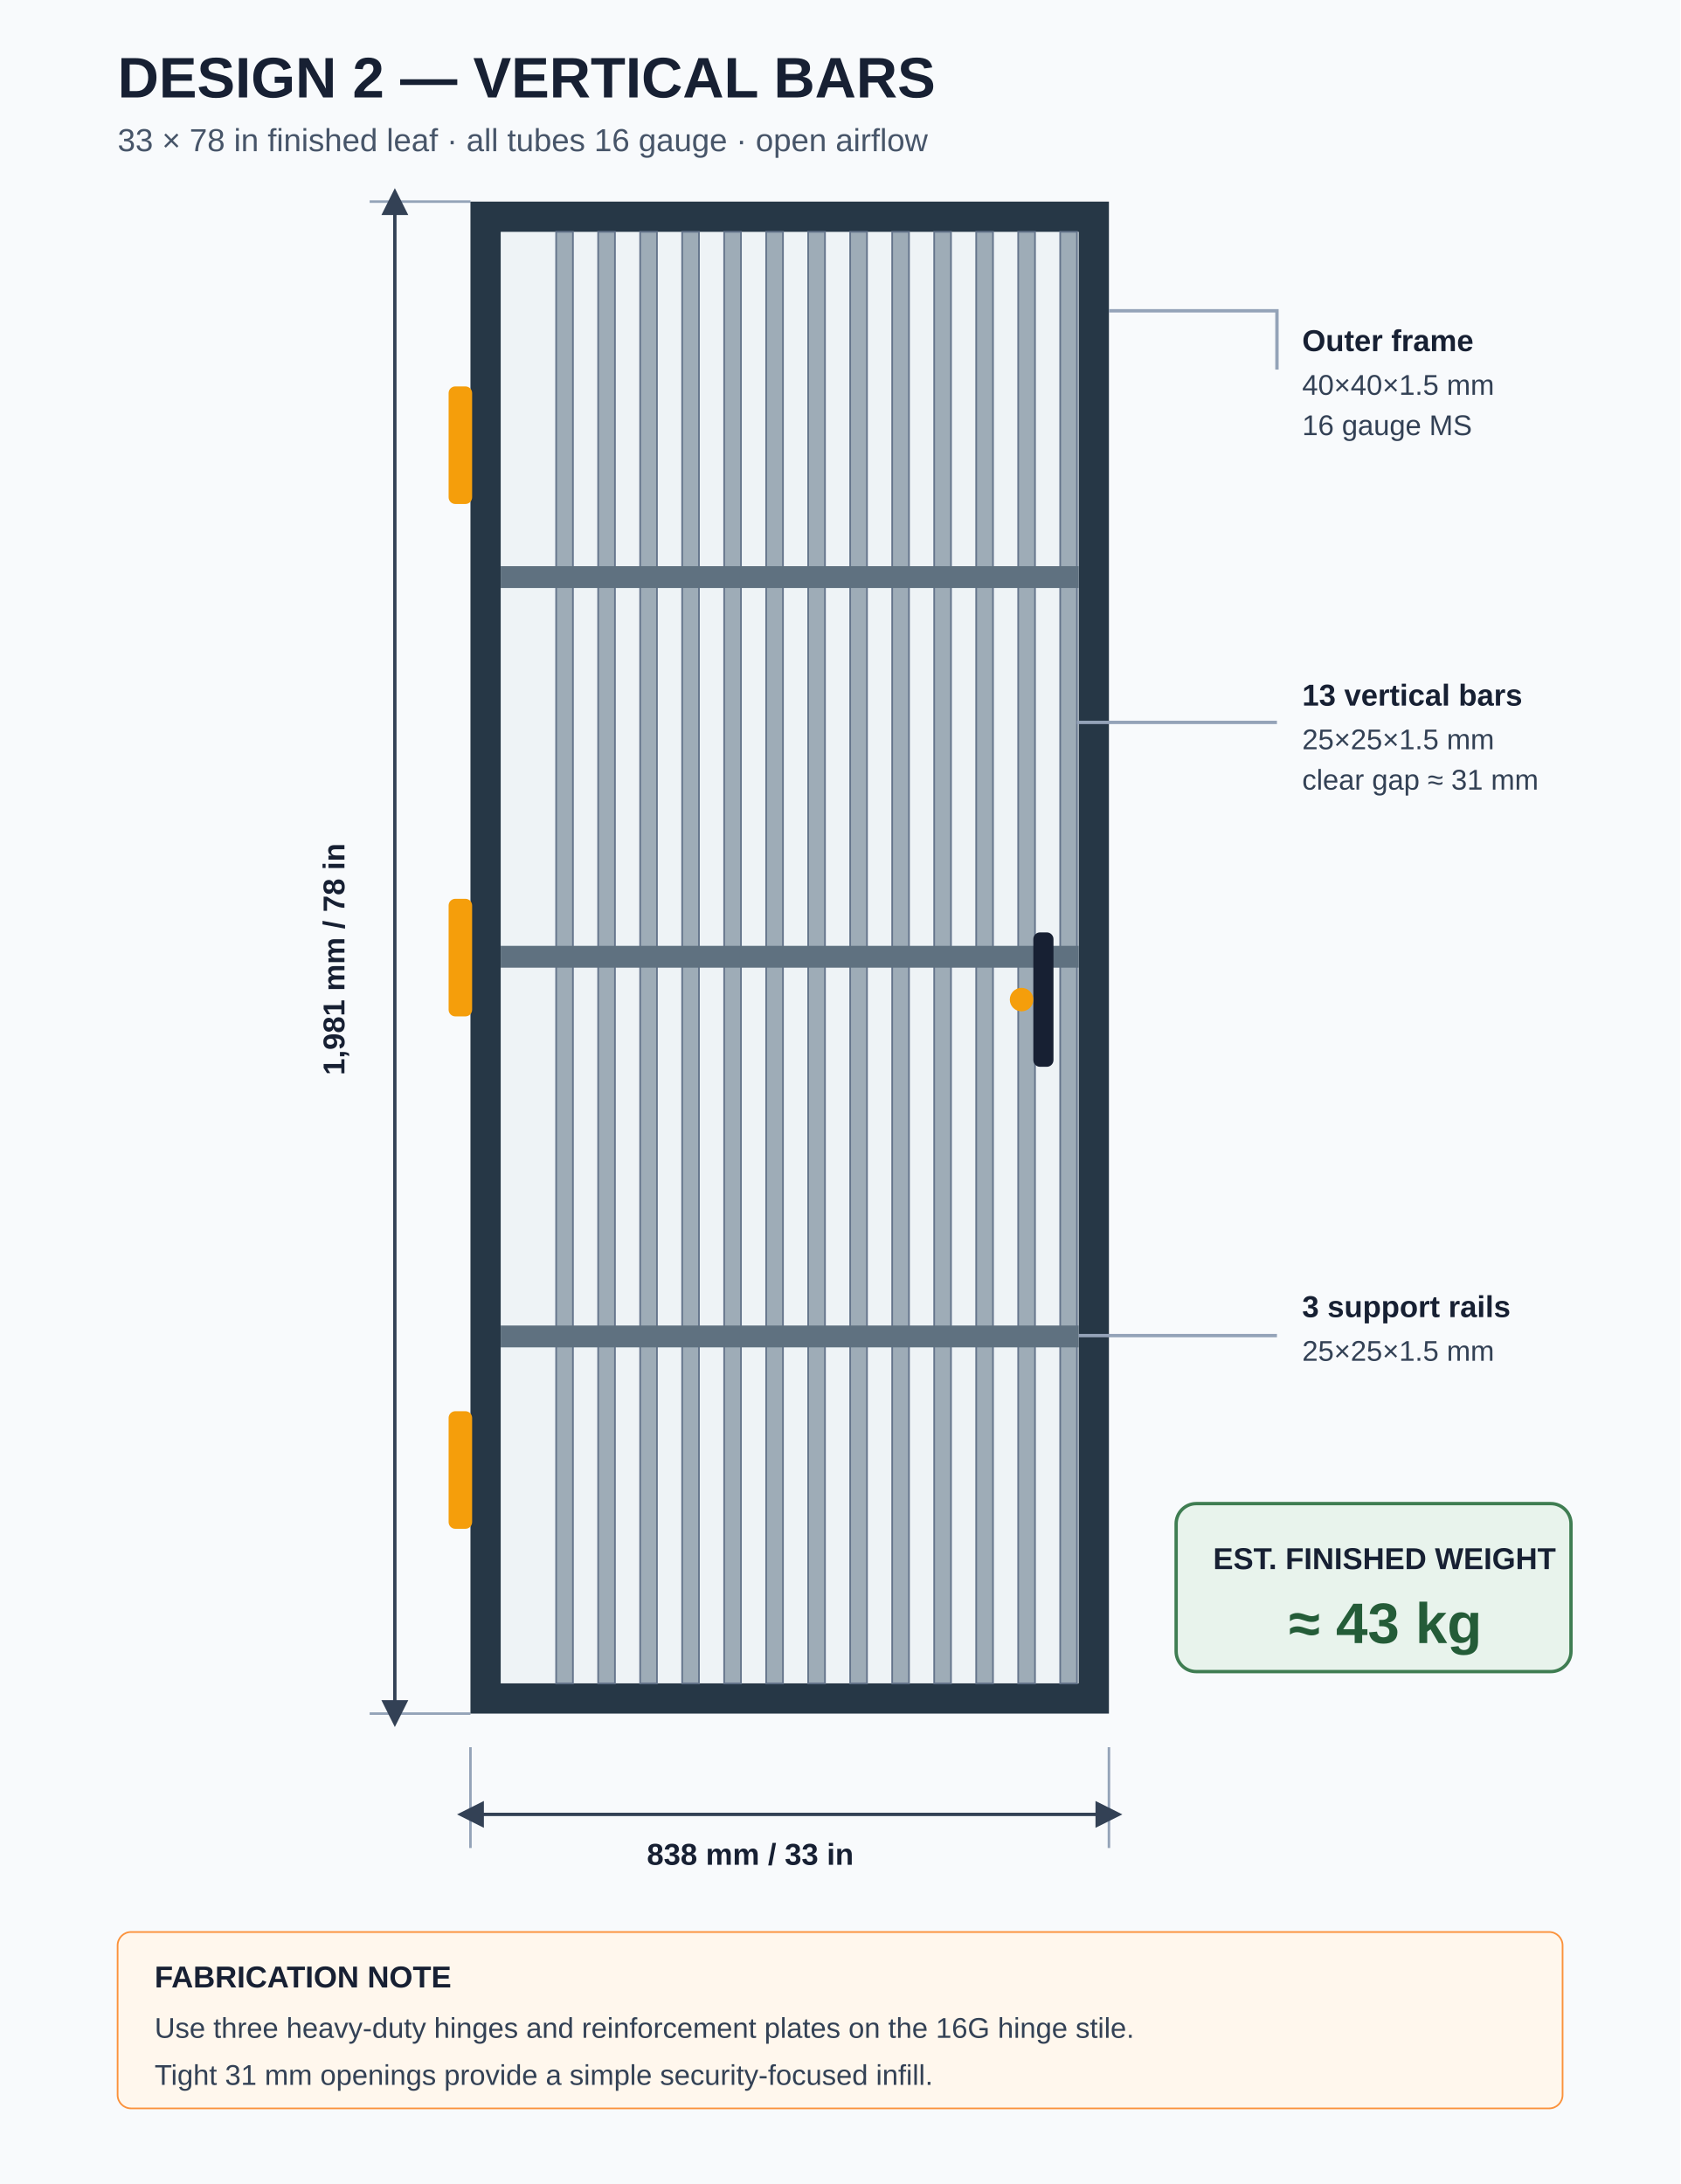
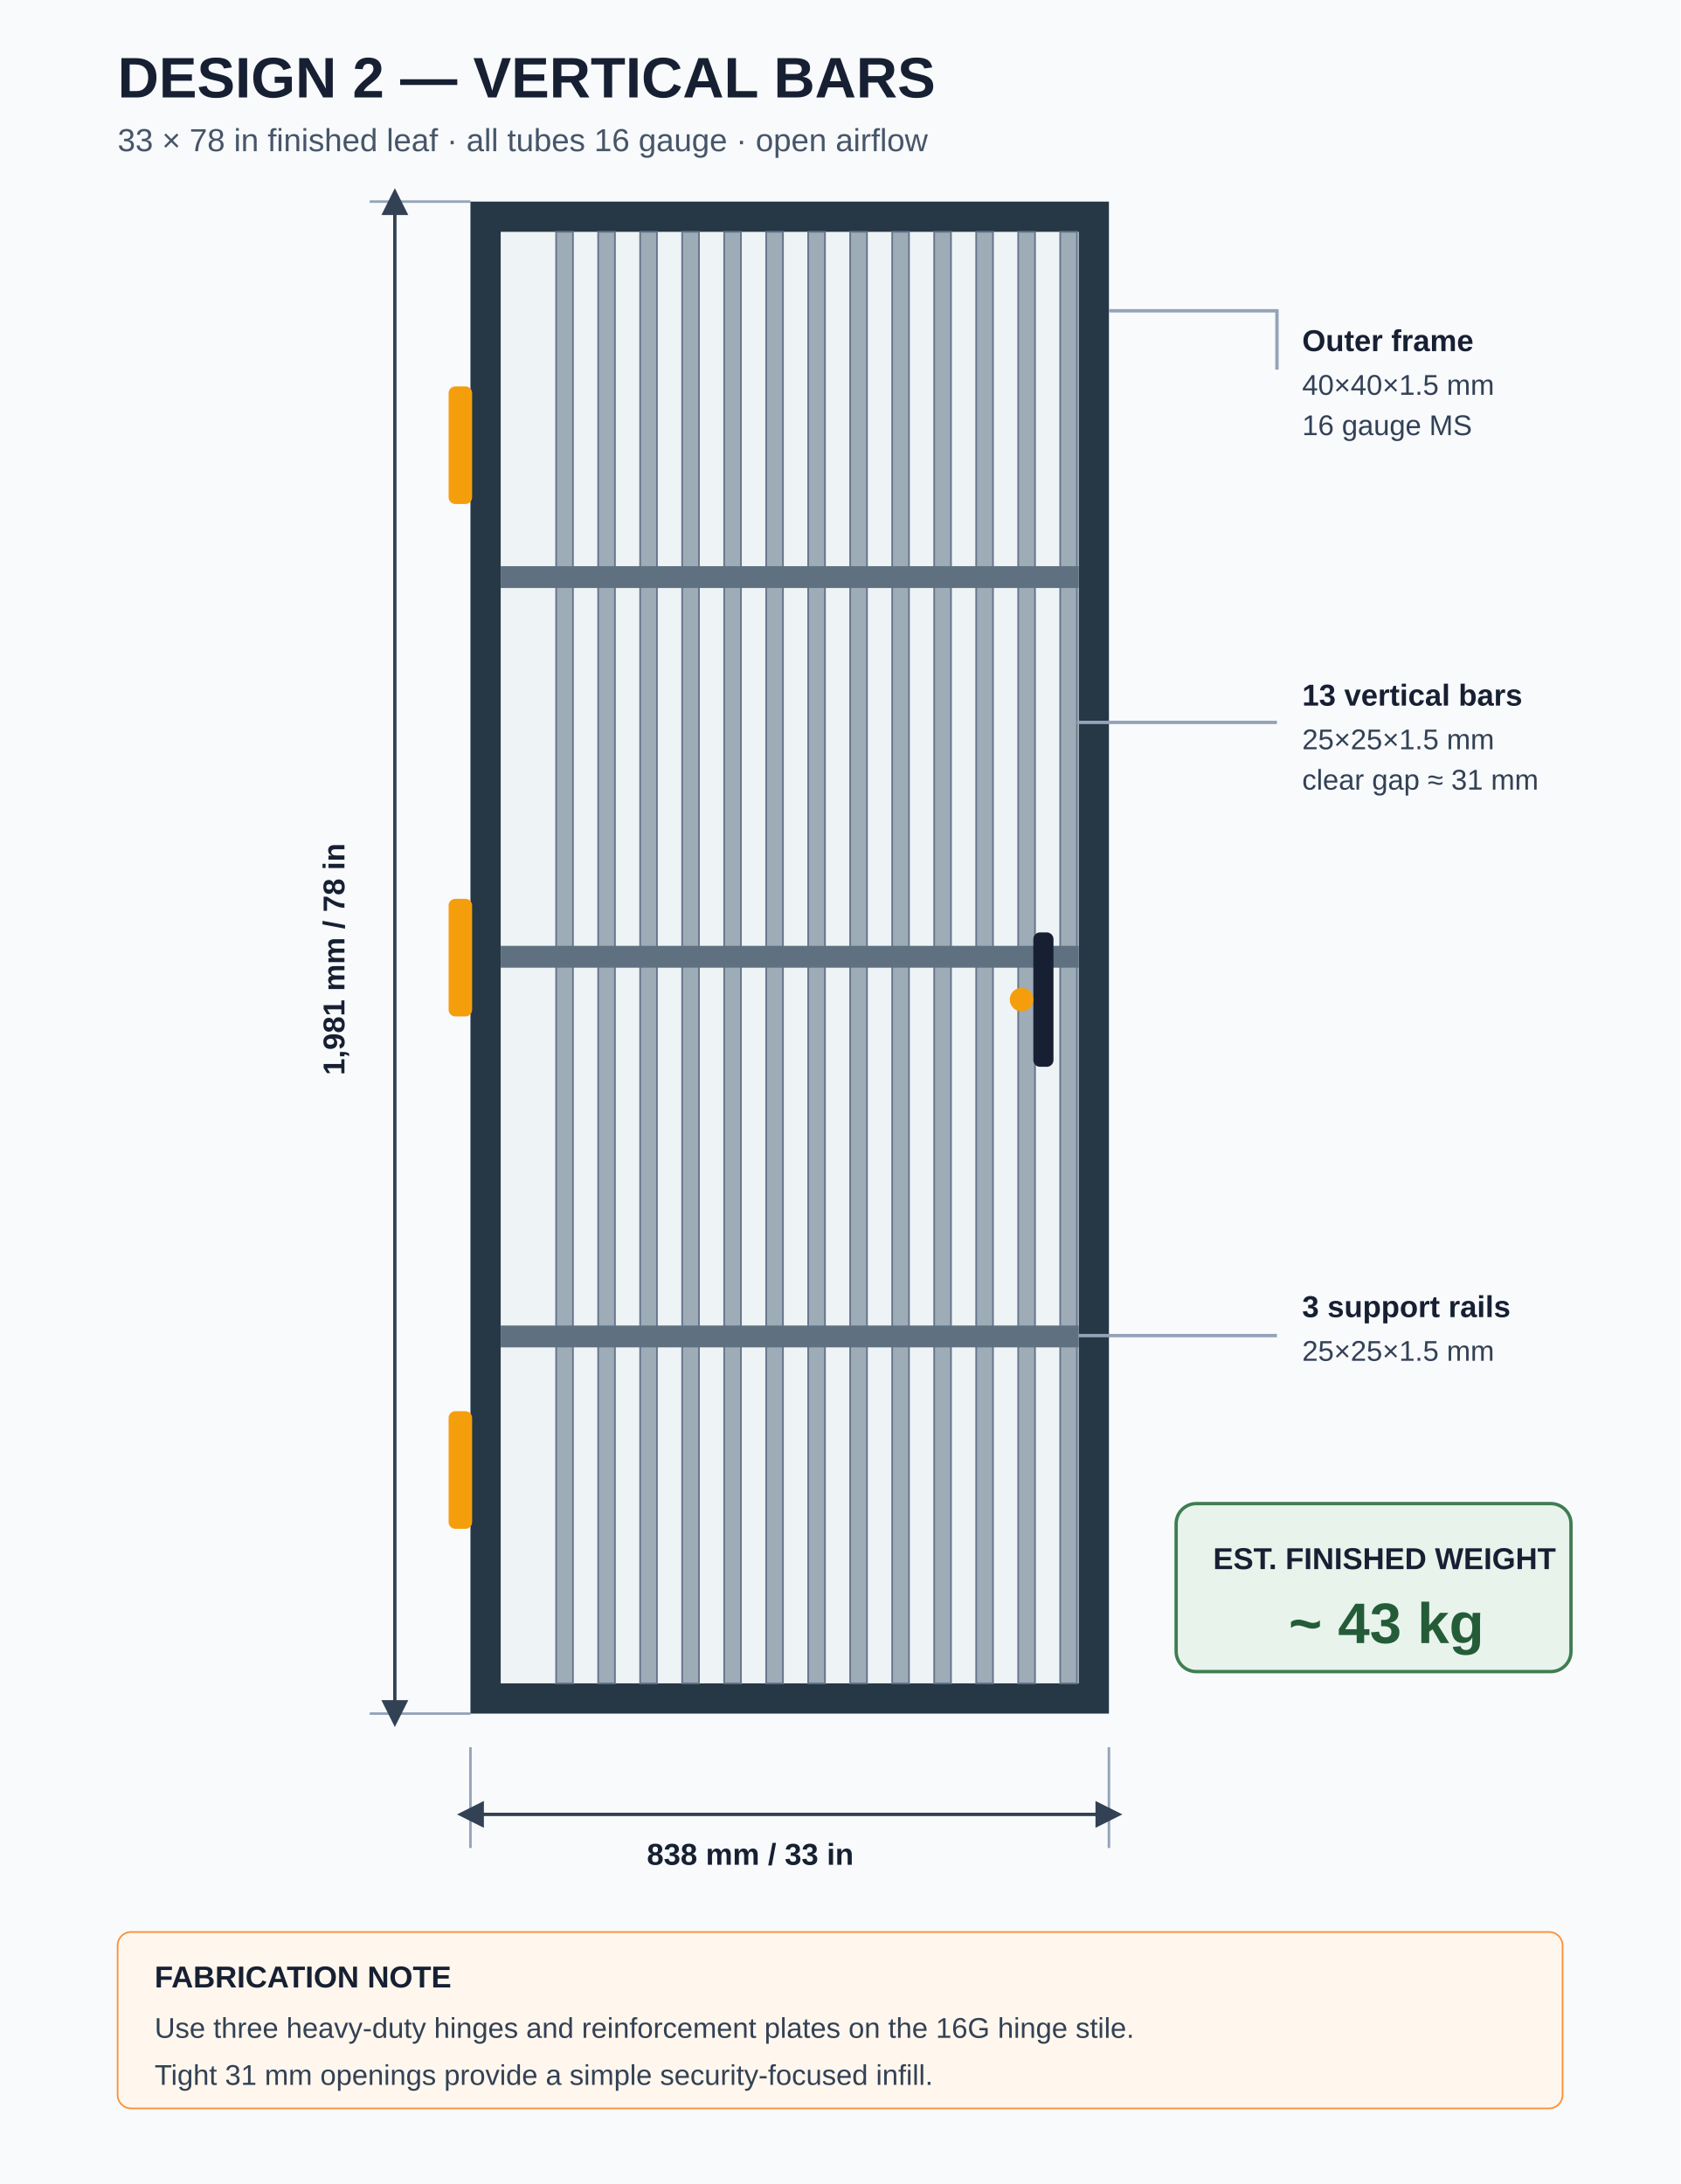
<svg xmlns="http://www.w3.org/2000/svg" width="1000" height="1300" viewBox="0 0 1000 1300" role="img" aria-labelledby="title desc">
  <defs>
    <marker id="arrow" markerWidth="8" markerHeight="8" refX="4" refY="4" orient="auto-start-reverse">
      <path d="M0,0 L8,4 L0,8 z" fill="#334155" />
    </marker>
    <style>text{font-family:Arial,Helvetica,sans-serif;fill:#172033}.title{font-size:34px;font-weight:700}.sub{font-size:19px;fill:#475569}.label{font-size:18px;font-weight:700}.note{font-size:17px;fill:#334155}.dim{stroke:#334155;stroke-width:2;marker-start:url(#arrow);marker-end:url(#arrow)}.ext{stroke:#94a3b8;stroke-width:1.5}.frame{fill:#263746}.bar{fill:#9eacb7;stroke:#64748b;stroke-width:1}.rail{fill:#5f7180}.thin{stroke:#94a3b8;stroke-width:2;fill:none}</style>
  </defs>
  <rect width="1000" height="1300" fill="#f8fafc" />
  <text x="70" y="58" class="title">DESIGN 2 — VERTICAL BARS</text>
  <text x="70" y="90" class="sub">33 × 78 in finished leaf · all tubes 16 gauge · open airflow</text>
  <line x1="280" y1="120" x2="220" y2="120" class="ext" />
  <line x1="280" y1="1020" x2="220" y2="1020" class="ext" />
  <line x1="235" y1="120" x2="235" y2="1020" class="dim" />
  <text x="205" y="640" class="label" transform="rotate(-90 205 640)">1,981 mm / 78 in</text>
  <line x1="280" y1="1040" x2="280" y2="1100" class="ext" />
  <line x1="660" y1="1040" x2="660" y2="1100" class="ext" />
  <line x1="280" y1="1080" x2="660" y2="1080" class="dim" />
  <text x="385" y="1110" class="label">838 mm / 33 in</text>
  <rect x="280" y="120" width="380" height="900" class="frame" />
  <rect x="298" y="138" width="344" height="864" fill="#eef3f6" />
  <g class="bar">
    <rect x="331" y="138" width="10" height="864" />
    <rect x="356" y="138" width="10" height="864" />
    <rect x="381" y="138" width="10" height="864" />
    <rect x="406" y="138" width="10" height="864" />
    <rect x="431" y="138" width="10" height="864" />
    <rect x="456" y="138" width="10" height="864" />
    <rect x="481" y="138" width="10" height="864" />
    <rect x="506" y="138" width="10" height="864" />
    <rect x="531" y="138" width="10" height="864" />
    <rect x="556" y="138" width="10" height="864" />
    <rect x="581" y="138" width="10" height="864" />
    <rect x="606" y="138" width="10" height="864" />
    <rect x="631" y="138" width="10" height="864" />
  </g>
  <rect x="298" y="337" width="344" height="13" class="rail" />
  <rect x="298" y="563" width="344" height="13" class="rail" />
  <rect x="298" y="789" width="344" height="13" class="rail" />
  <rect x="615" y="555" width="12" height="80" rx="4" fill="#172033" />
  <circle cx="608" cy="595" r="7" fill="#f59e0b" />
  <rect x="267" y="230" width="14" height="70" rx="4" fill="#f59e0b" />
  <rect x="267" y="535" width="14" height="70" rx="4" fill="#f59e0b" />
  <rect x="267" y="840" width="14" height="70" rx="4" fill="#f59e0b" />
  <path d="M660 185 H760 V220" class="thin" />
  <text x="775" y="209" class="label">Outer frame</text>
  <text x="775" y="235" class="note">40×40×1.5 mm</text>
  <text x="775" y="259" class="note">16 gauge MS</text>
  <path d="M641 430 H760" class="thin" />
  <text x="775" y="420" class="label">13 vertical bars</text>
  <text x="775" y="446" class="note">25×25×1.5 mm</text>
  <text x="775" y="470" class="note">clear gap ≈ 31 mm</text>
  <path d="M642 795 H760" class="thin" />
  <text x="775" y="784" class="label">3 support rails</text>
  <text x="775" y="810" class="note">25×25×1.5 mm</text>
  <rect x="700" y="895" width="235" height="100" rx="12" fill="#e8f3ec" stroke="#3f7d52" stroke-width="2" />
  <text x="722" y="934" class="label" fill="#245c38">EST. FINISHED WEIGHT</text>
-   <text x="767" y="978" style="font:700 34px Arial;fill:#245c38">≈ 43 kg</text>
+   <text x="767" y="978" style="font:700 34px Arial;fill:#245c38">~ 43 kg</text>
  <rect x="70" y="1150" width="860" height="105" rx="8" fill="#fff7ed" stroke="#fb923c" />
  <text x="92" y="1183" class="label">FABRICATION NOTE</text>
  <text x="92" y="1213" class="note">Use three heavy-duty hinges and reinforcement plates on the 16G hinge stile.</text>
  <text x="92" y="1241" class="note">Tight 31 mm openings provide a simple security-focused infill.</text>
</svg>
